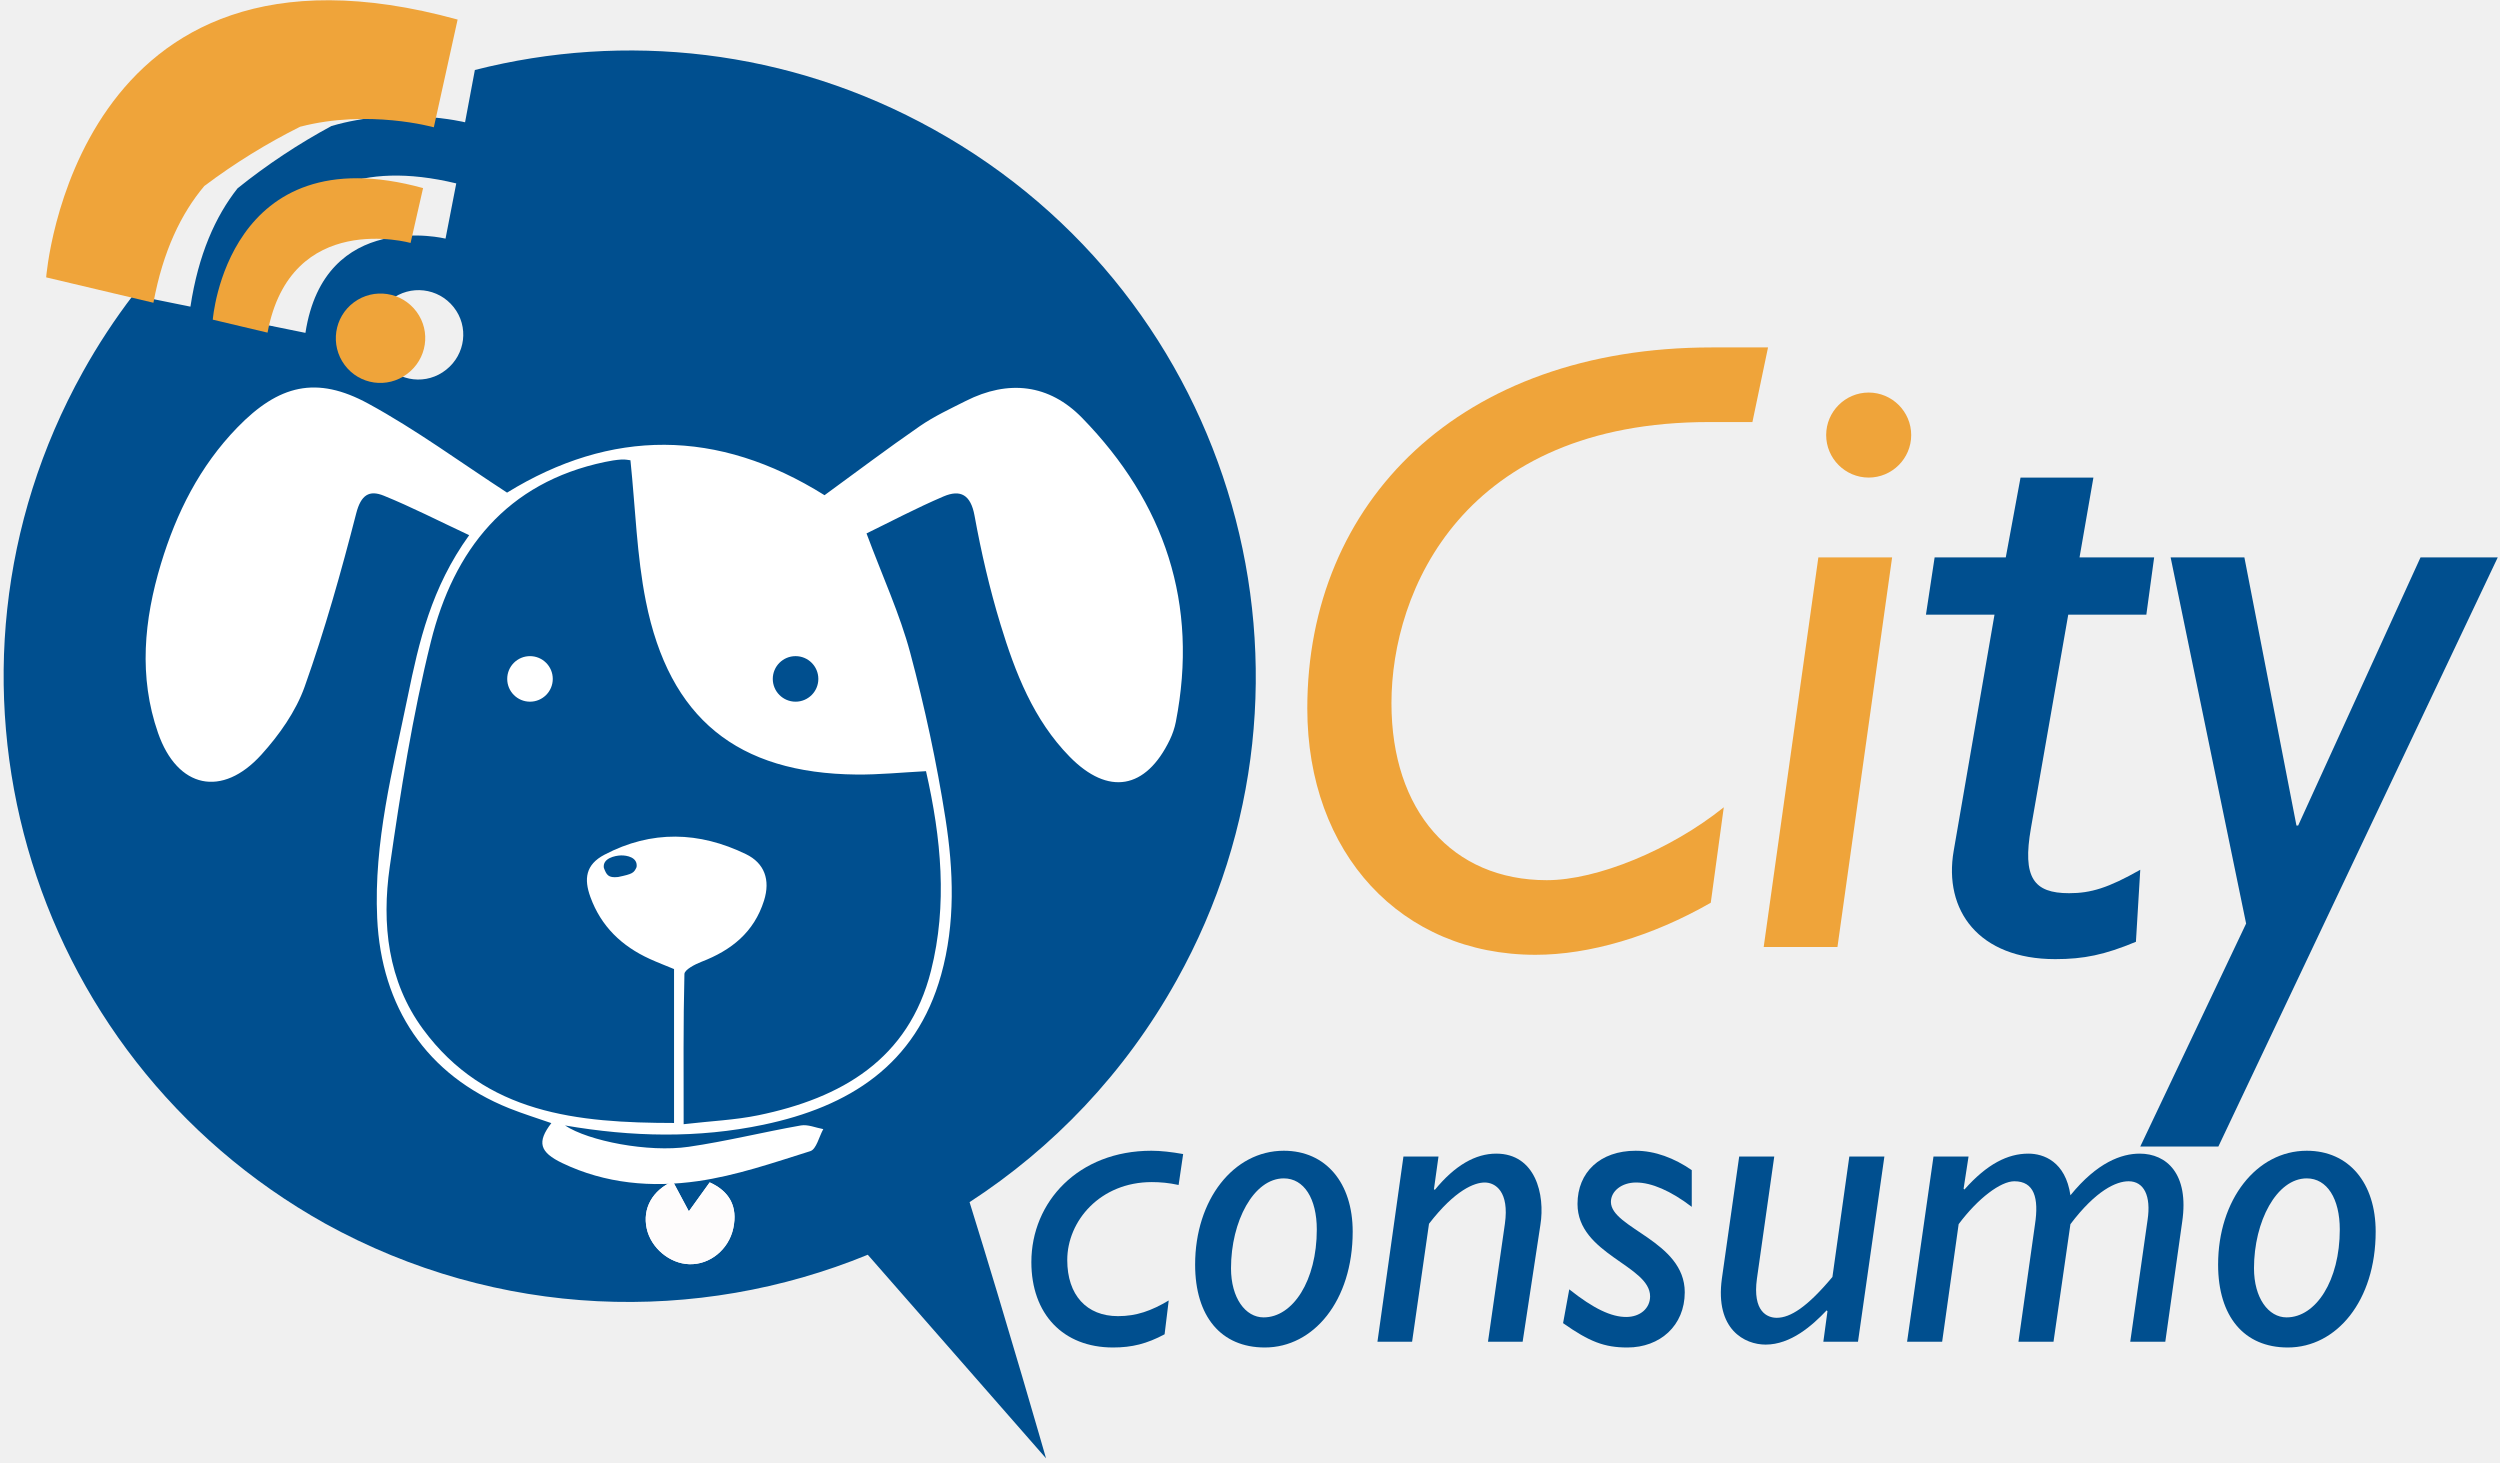
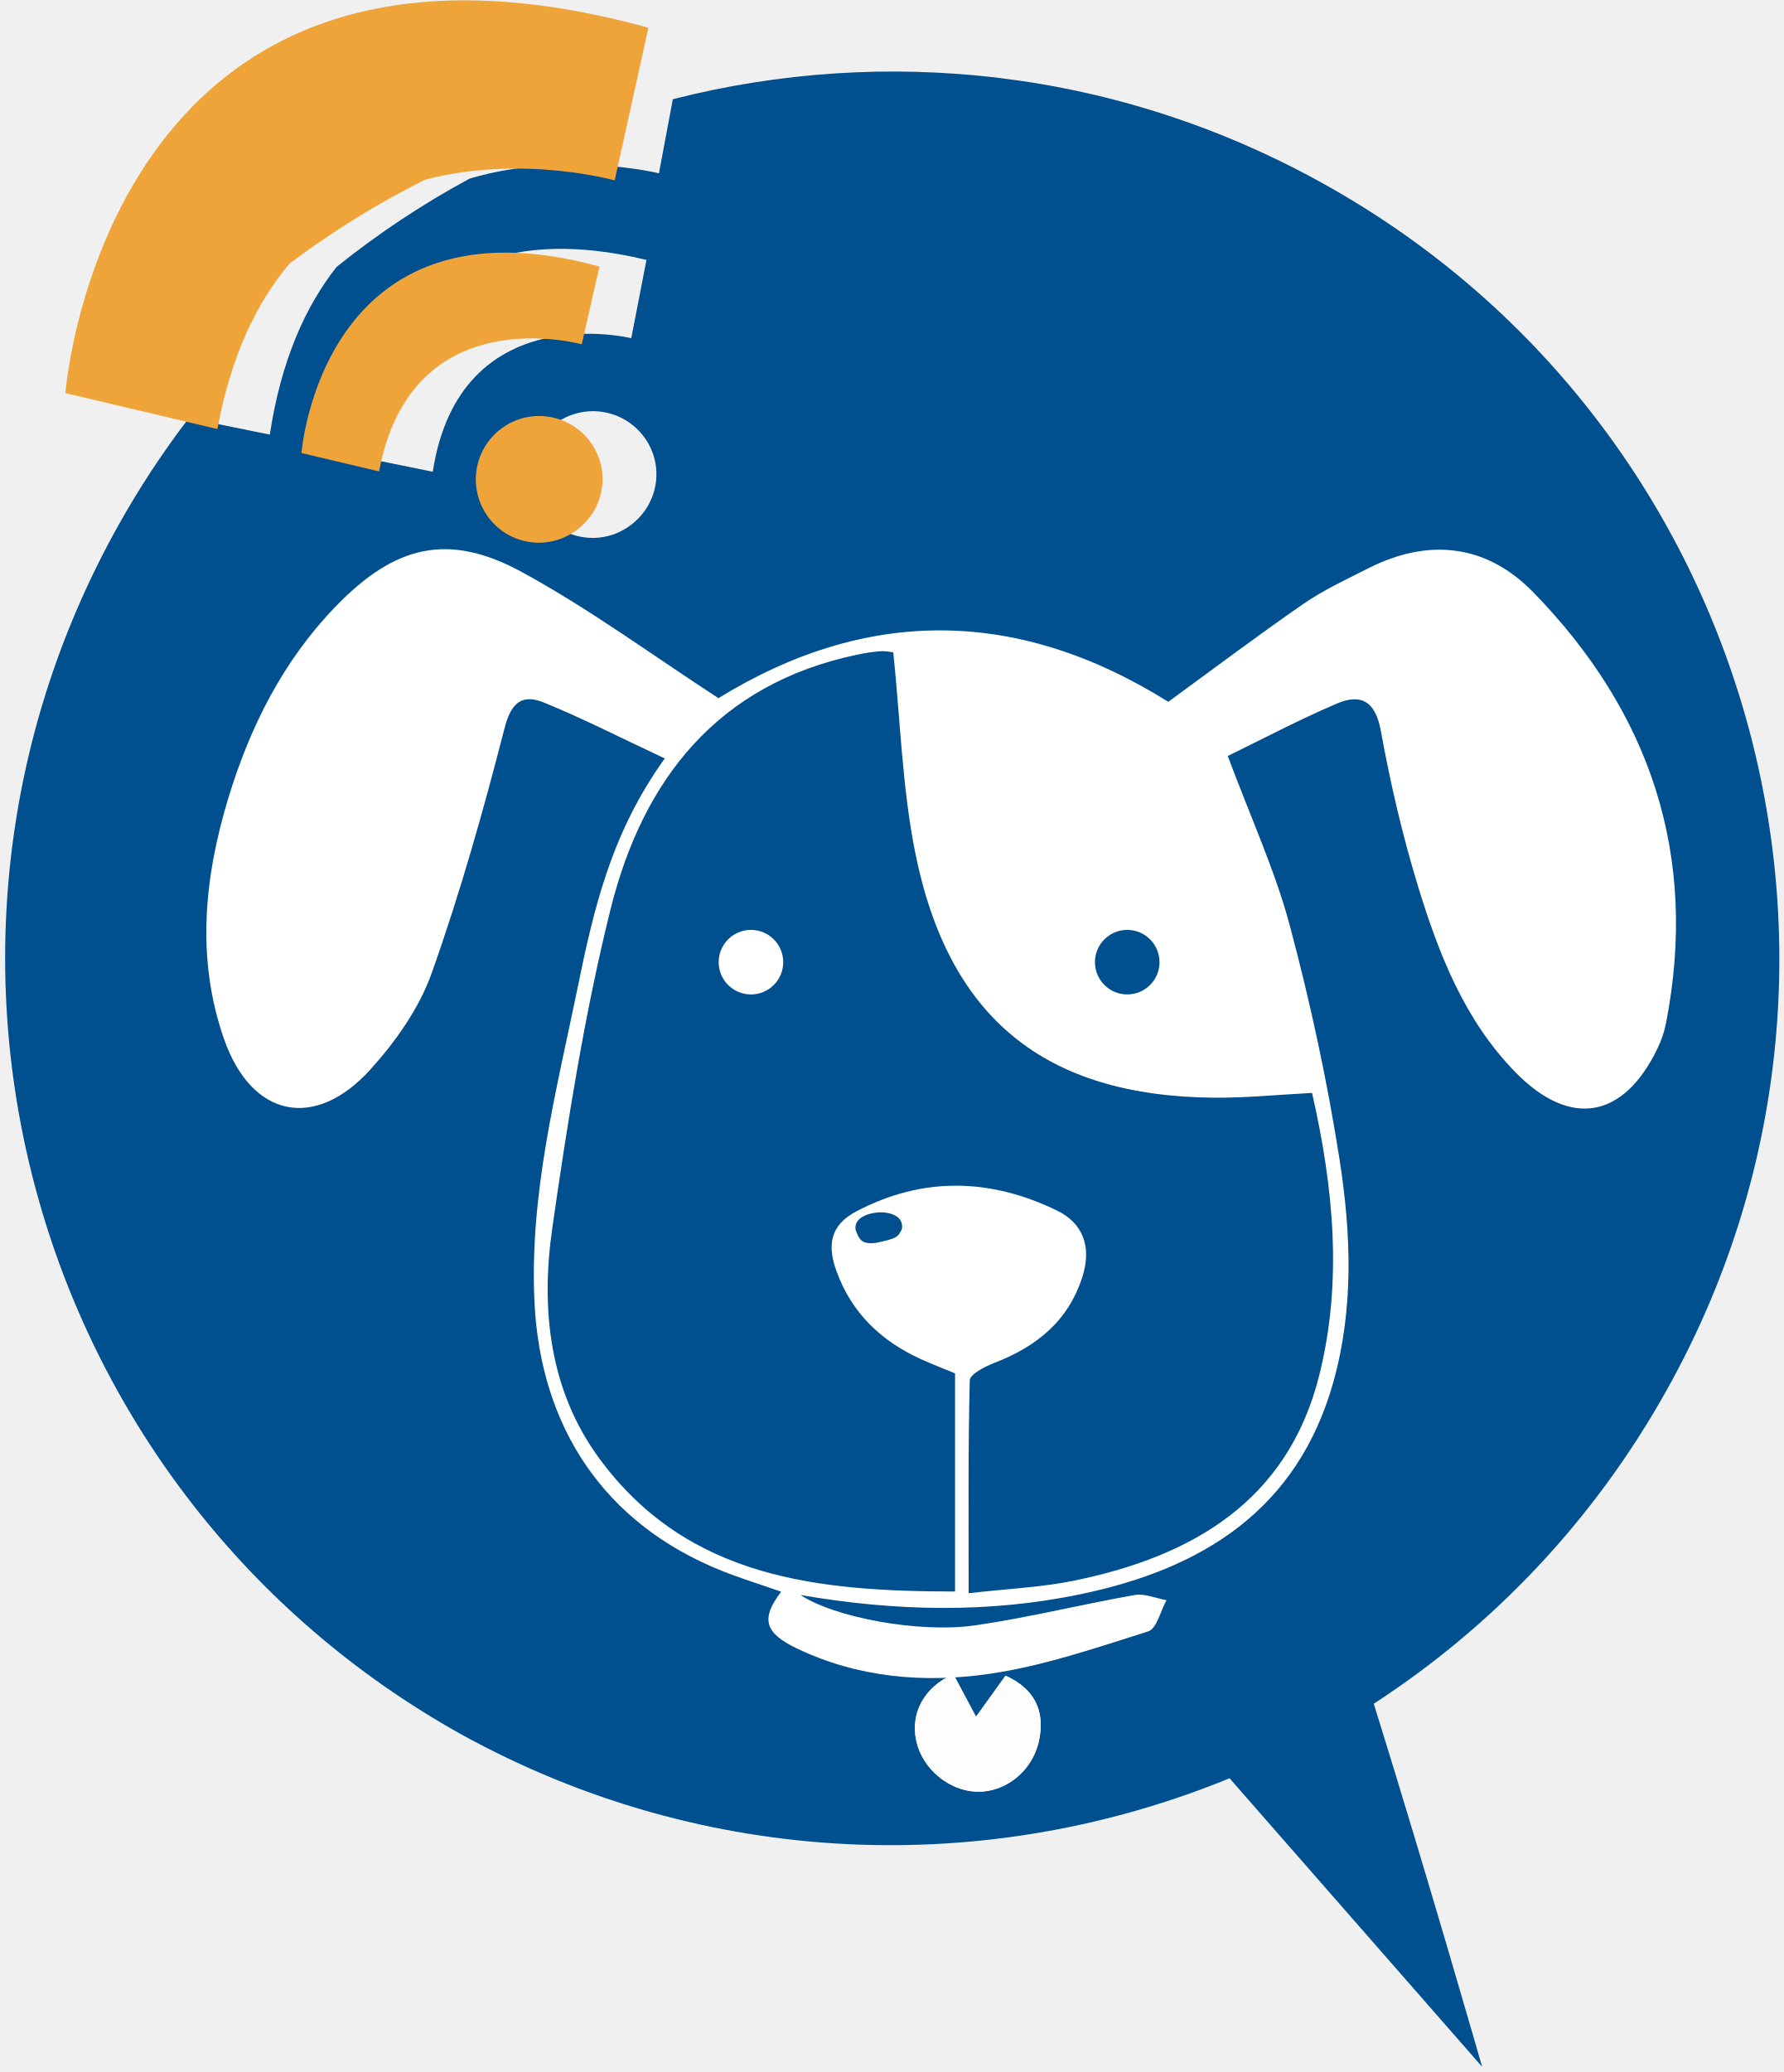
- <svg xmlns="http://www.w3.org/2000/svg" width="566px" height="331px" viewBox="0 0 566 331" version="1.1">
+ <svg xmlns="http://www.w3.org/2000/svg" width="100%" height="auto" viewBox="0 0 285 331" version="1.1">
  <defs />
  <g id="Page-1" stroke="none" stroke-width="1" fill="none" fill-rule="evenodd">
    <g id="iconografia">
-       <path d="M263.664,302.084 C259.648,304.232 256.286,305.072 251.991,305.072 C240.691,305.072 233.501,297.508 233.501,285.742 C233.501,272.107 244.146,260.528 260.676,260.528 C262.823,260.528 265.251,260.809 267.866,261.275 L266.839,268.279 C264.691,267.813 262.729,267.625 260.768,267.625 C249.097,267.625 241.626,276.404 241.626,285.275 C241.626,293.213 246.015,297.975 253.111,297.975 C257.313,297.975 260.676,296.762 264.598,294.426 L263.664,302.084 Z" id="Fill-1" fill="#004F8F" />
-       <path d="M286.078,298.256 C292.708,298.256 298.124,289.943 298.124,278.365 C298.124,271.361 295.229,266.785 290.653,266.785 C283.837,266.785 278.7,276.496 278.7,287.143 C278.7,293.867 281.969,298.256 286.078,298.256 M286.358,305.072 C276.46,305.072 270.576,298.069 270.576,286.303 C270.576,271.641 279.261,260.528 290.653,260.528 C300.179,260.528 306.249,267.813 306.249,278.832 C306.249,294.52 297.378,305.072 286.358,305.072" id="Fill-3" fill="#004F8F" />
-       <path d="M324.647,269.213 L324.834,269.4 C329.411,263.797 334.079,261.182 338.75,261.182 C347.62,261.182 349.861,270.428 348.741,277.338 L344.726,303.766 L336.88,303.766 L340.709,277.057 C341.738,269.774 338.562,267.719 336.134,267.719 C333.892,267.719 329.503,269.307 323.527,277.057 L319.699,303.766 L311.854,303.766 L317.738,261.836 L325.675,261.836 L324.647,269.213 Z" id="Fill-5" fill="#004F8F" />
-       <path d="M383.015,273.229 C378.253,269.586 373.864,267.719 370.409,267.719 C367.14,267.719 364.712,269.68 364.712,272.108 C364.712,278.084 381.428,280.979 381.428,292.559 C381.428,300.124 375.825,305.073 368.448,305.073 C363.218,305.073 359.857,303.766 353.88,299.563 L355.281,291.907 C360.79,296.295 364.806,298.163 368.167,298.163 C371.342,298.163 373.583,296.202 373.583,293.493 C373.583,286.489 357.148,283.967 357.148,272.575 C357.148,265.385 362.285,260.529 370.316,260.529 C374.704,260.529 379.093,262.209 383.015,264.918 L383.015,273.229 Z" id="Fill-7" fill="#004F8F" />
-       <path d="M420.649,303.766 L412.805,303.766 L413.739,296.856 L413.552,296.668 C410.284,300.123 405.428,304.418 399.731,304.418 C395.062,304.418 388.245,301.057 389.833,289.477 L393.754,261.836 L401.692,261.836 L397.77,289.477 C396.743,296.948 400.105,298.35 402.253,298.35 C405.335,298.35 409.163,295.92 414.86,289.104 L418.688,261.836 L426.626,261.836 L420.649,303.766 Z" id="Fill-9" fill="#004F8F" />
-       <path d="M444.558,269.119 L444.745,269.306 C449.881,263.516 454.55,261.182 459.22,261.182 C462.675,261.182 467.624,262.957 468.745,270.613 C474.815,263.142 480.325,261.182 484.433,261.182 C490.503,261.182 495.639,265.758 494.052,276.59 L490.223,303.765 L482.286,303.765 L486.207,276.217 C487.048,270.707 485.367,267.439 481.912,267.439 C479.111,267.439 474.535,269.494 468.745,277.15 L464.915,303.765 L456.978,303.765 L460.714,277.244 C461.648,271.174 460.527,267.439 456.044,267.439 C452.962,267.439 447.827,271.267 443.438,277.15 L439.703,303.765 L431.765,303.765 L437.742,261.836 L445.679,261.836 L444.558,269.119 Z" id="Fill-11" fill="#004F8F" />
-       <path d="M517.681,298.256 C524.312,298.256 529.728,289.943 529.728,278.365 C529.728,271.361 526.833,266.785 522.257,266.785 C515.44,266.785 510.304,276.496 510.304,287.143 C510.304,293.867 513.573,298.256 517.681,298.256 M517.961,305.072 C508.063,305.072 502.179,298.069 502.179,286.303 C502.179,271.641 510.865,260.528 522.257,260.528 C531.783,260.528 537.852,267.813 537.852,278.832 C537.852,294.52 528.981,305.072 517.961,305.072" id="Fill-13" fill="#004F8F" />
-       <path d="M396.747,95.552 L386.925,95.552 C331.331,95.552 315.026,133.662 315.026,159.199 C315.026,183.558 328.777,199.274 350.19,199.274 C361.583,199.274 378.28,192.398 390.264,182.772 L387.317,204.381 C373.959,212.041 359.815,216.167 347.636,216.167 C317.187,216.167 295.972,193.184 295.972,160.377 C295.972,113.625 330.546,78.658 387.514,78.658 L400.282,78.658 L396.747,95.552 Z" id="Fill-15" fill="#EFA43A" />
-       <path d="M432.696,98.498 C432.696,103.803 428.374,108.124 423.07,108.124 C417.766,108.124 413.444,103.803 413.444,98.498 C413.444,93.194 417.766,88.873 423.07,88.873 C428.374,88.873 432.696,93.194 432.696,98.498 L432.696,98.498 Z M415.999,214.398 L399.3,214.398 L411.676,126.197 L428.374,126.197 L415.999,214.398 Z" id="Fill-17" fill="#EFA43A" />
-       <path d="M485.931,139.162 L468.251,139.162 L459.804,187.486 C457.84,198.683 460.394,202.22 468.448,202.22 C473.359,202.22 477.287,201.041 484.556,196.916 L483.574,213.221 C476.501,216.167 471.787,217.148 465.304,217.148 C448.018,217.148 439.964,206.148 442.322,192.594 L451.554,139.162 L436.035,139.162 L437.999,126.197 L454.108,126.197 L457.447,108.124 L473.949,108.124 L470.805,126.197 L487.699,126.197 L485.931,139.162 Z" id="Fill-19" fill="#004F8F" />
-       <polygon id="Fill-21" fill="#004F8F" points="502.235 259.58 484.555 259.58 508.52 209.096 491.43 126.197 508.128 126.197 519.915 186.896 520.307 186.896 548.006 126.197 565.489 126.197" />
      <path d="M101.02,83.701 C96.663,87.199 90.326,86.514 86.838,82.119 C83.356,77.732 84.091,71.351 88.469,67.879 C92.853,64.402 99.224,65.144 102.707,69.533 C106.191,73.924 105.403,80.224 101.02,83.701 M103.297,41.521 L100.868,54.025 C100.868,54.025 73.472,47.291 69.151,75.361 L56.666,72.82 C56.666,72.82 58.52,30.728 103.297,41.521 M211.395,29.31 C178.476,10.994 141.373,7.211 107.51,15.847 L105.29,27.685 C105.29,27.685 90.374,24 75.031,28.535 C67.579,32.56 60.465,37.273 53.785,42.635 C48.789,48.959 44.904,57.615 43.114,69.426 L30.169,66.799 C26,72.244 22.171,78.056 18.742,84.232 C-19.323,152.652 5.247,238.83 73.606,277.008 C112.817,298.668 157.91,299.888 196.465,284.074 L236.82,330.163 C236.82,330.163 228.22,300.133 219.508,272.166 C238.299,259.961 254.62,243.084 266.408,221.896 C304.442,153.775 279.925,67.324 211.395,29.31" id="Fill-23" fill="#004F8F" />
      <path d="M10.452,62.795 L21.883,65.5 L34.736,68.543 C36.902,56.795 41.064,48.268 46.261,42.108 C53.109,36.963 60.37,32.479 67.946,28.695 C83.431,24.656 98.22,28.818 98.22,28.818 L100.817,17.059 L103.604,4.43 C16.647,-19.535 10.452,62.795 10.452,62.795" id="Fill-25" fill="#EFA43A" />
      <path d="M92.954,55.002 L95.784,42.582 C51.374,30.359 48.173,72.369 48.173,72.369 L60.571,75.309 C65.788,47.393 92.954,55.002 92.954,55.002" id="Fill-27" fill="#EFA43A" />
      <path d="M80.118,68.451 C75.63,71.781 74.692,78.135 78.03,82.633 C81.376,87.135 87.688,88.023 92.155,84.668 C96.645,81.332 97.636,75.06 94.294,70.56 C90.954,66.06 84.61,65.117 80.118,68.451" id="Fill-29" fill="#EFA43A" />
      <path d="M152.332,267.45 C147.766,269.467 145.411,273.534 146.418,278.142 C147.374,282.529 151.595,286.07 156.035,286.216 C160.712,286.37 164.983,282.887 166.014,278.079 C167.078,273.115 165.109,269.693 160.674,267.688 C159.026,269.981 157.491,272.113 155.957,274.245 C154.813,272.099 153.669,269.954 152.332,267.45" id="Fill-31" fill="#FFFFFF" />
      <path d="M152.332,267.45 C153.669,269.954 154.813,272.099 155.957,274.245 C157.491,272.113 159.026,269.981 160.674,267.688 C165.109,269.693 167.078,273.115 166.014,278.079 C164.983,282.887 160.712,286.37 156.035,286.216 C151.595,286.07 147.374,282.529 146.418,278.142 C145.411,273.534 147.766,269.467 152.332,267.45" id="Fill-33" fill="#FEFCFC" />
      <path d="M144.123,196.305 C143.523,197.633 143.262,197.862 139.936,198.555 C137.686,198.805 137.311,198.055 136.712,196.482 C136.373,194.305 139.278,193.699 140.595,193.666 C141.845,193.634 144.435,194.055 144.123,196.305 M209.648,174.594 C213.102,189.784 214.541,204.85 210.775,219.789 C205.721,239.835 190.519,248.614 171.691,252.493 C166.445,253.574 161.021,253.797 154.777,254.518 C154.777,242.756 154.678,231.631 154.953,220.514 C154.977,219.541 157.344,218.316 158.83,217.742 C165.56,215.145 170.695,211.104 172.969,203.91 C174.465,199.169 173.047,195.398 168.891,193.382 C158.293,188.241 147.533,187.895 136.84,193.51 C132.578,195.747 132.18,198.992 133.658,203.066 C136.082,209.749 140.773,214.216 147.119,217.108 C148.896,217.916 150.725,218.616 152.603,219.396 L152.603,254.243 C130.793,254.211 109.923,252.238 95.77,233.001 C87.782,222.145 86.386,209.149 88.241,196.23 C90.698,179.141 93.393,161.996 97.554,145.265 C102.712,124.532 114.665,109.252 136.967,104.584 C138.197,104.326 139.447,104.117 140.697,104.034 C141.547,103.977 142.416,104.175 142.732,104.206 C143.865,115.084 144.156,125.774 146.219,136.108 C151.521,162.689 166.969,175.093 193.914,175.355 C199.045,175.405 204.182,174.875 209.648,174.594 M244.988,94.606 C237.525,86.953 228.301,85.897 218.646,90.779 C215.113,92.565 211.477,94.252 208.236,96.49 C200.85,101.593 193.68,107.009 186.672,112.114 C162.434,96.946 138.309,97.049 114.798,111.531 C104.276,104.701 94.23,97.285 83.365,91.373 C71.633,84.99 63.112,87.118 53.721,96.795 C45.231,105.542 39.925,116.104 36.435,127.65 C32.602,140.343 31.354,153.22 35.78,165.941 C40.154,178.508 50.299,180.675 59.186,170.846 C63.226,166.379 66.983,161.064 68.977,155.46 C73.544,142.617 77.253,129.438 80.647,116.225 C81.724,112.04 83.591,110.883 86.895,112.226 C93.145,114.767 99.17,117.863 106.222,121.163 C97.622,133.105 94.854,145.304 92.306,157.733 C88.903,174.312 84.602,190.627 85.394,207.862 C86.317,227.977 96.542,243.405 115.296,250.921 C118.399,252.164 121.605,253.148 124.824,254.273 C121.514,258.584 122.16,260.858 127.291,263.319 C137.074,268.013 147.594,268.901 157.994,267.409 C166.639,266.17 175.076,263.253 183.459,260.617 C184.822,260.187 185.432,257.353 186.391,255.63 C184.691,255.326 182.904,254.522 181.309,254.803 C172.818,256.295 164.424,258.4 155.902,259.636 C146.775,260.961 133.248,258.343 127.916,254.802 C143.107,257.419 158.025,257.745 172.824,254.639 C192.225,250.569 207.365,241.13 213.066,220.72 C216.338,209.008 215.883,197.032 214.047,185.273 C212.076,172.66 209.367,160.111 206.07,147.778 C203.727,139.022 199.869,130.672 196.178,120.768 C201.467,118.197 207.43,115.034 213.611,112.394 C217.467,110.747 219.775,112.021 220.635,116.741 C222.146,125.043 224.061,133.323 226.521,141.393 C229.842,152.286 233.977,162.962 242.164,171.314 C250.922,180.246 259.439,178.717 264.846,167.488 C265.463,166.207 265.939,164.813 266.211,163.419 C271.416,136.702 263.723,113.817 244.988,94.606" id="Fill-35" fill="#FFFFFF" />
      <path d="M125.147,153.705 C125.147,156.553 122.838,158.861 119.99,158.861 C117.142,158.861 114.834,156.553 114.834,153.705 C114.834,150.857 117.142,148.549 119.99,148.549 C122.838,148.549 125.147,150.857 125.147,153.705" id="Fill-37" fill="#FFFFFF" />
      <path d="M185.272,153.705 C185.272,156.553 182.963,158.861 180.115,158.861 C177.268,158.861 174.958,156.553 174.958,153.705 C174.958,150.857 177.268,148.549 180.115,148.549 C182.963,148.549 185.272,150.857 185.272,153.705" id="Fill-39" fill="#004F8F" />
    </g>
  </g>
</svg>
